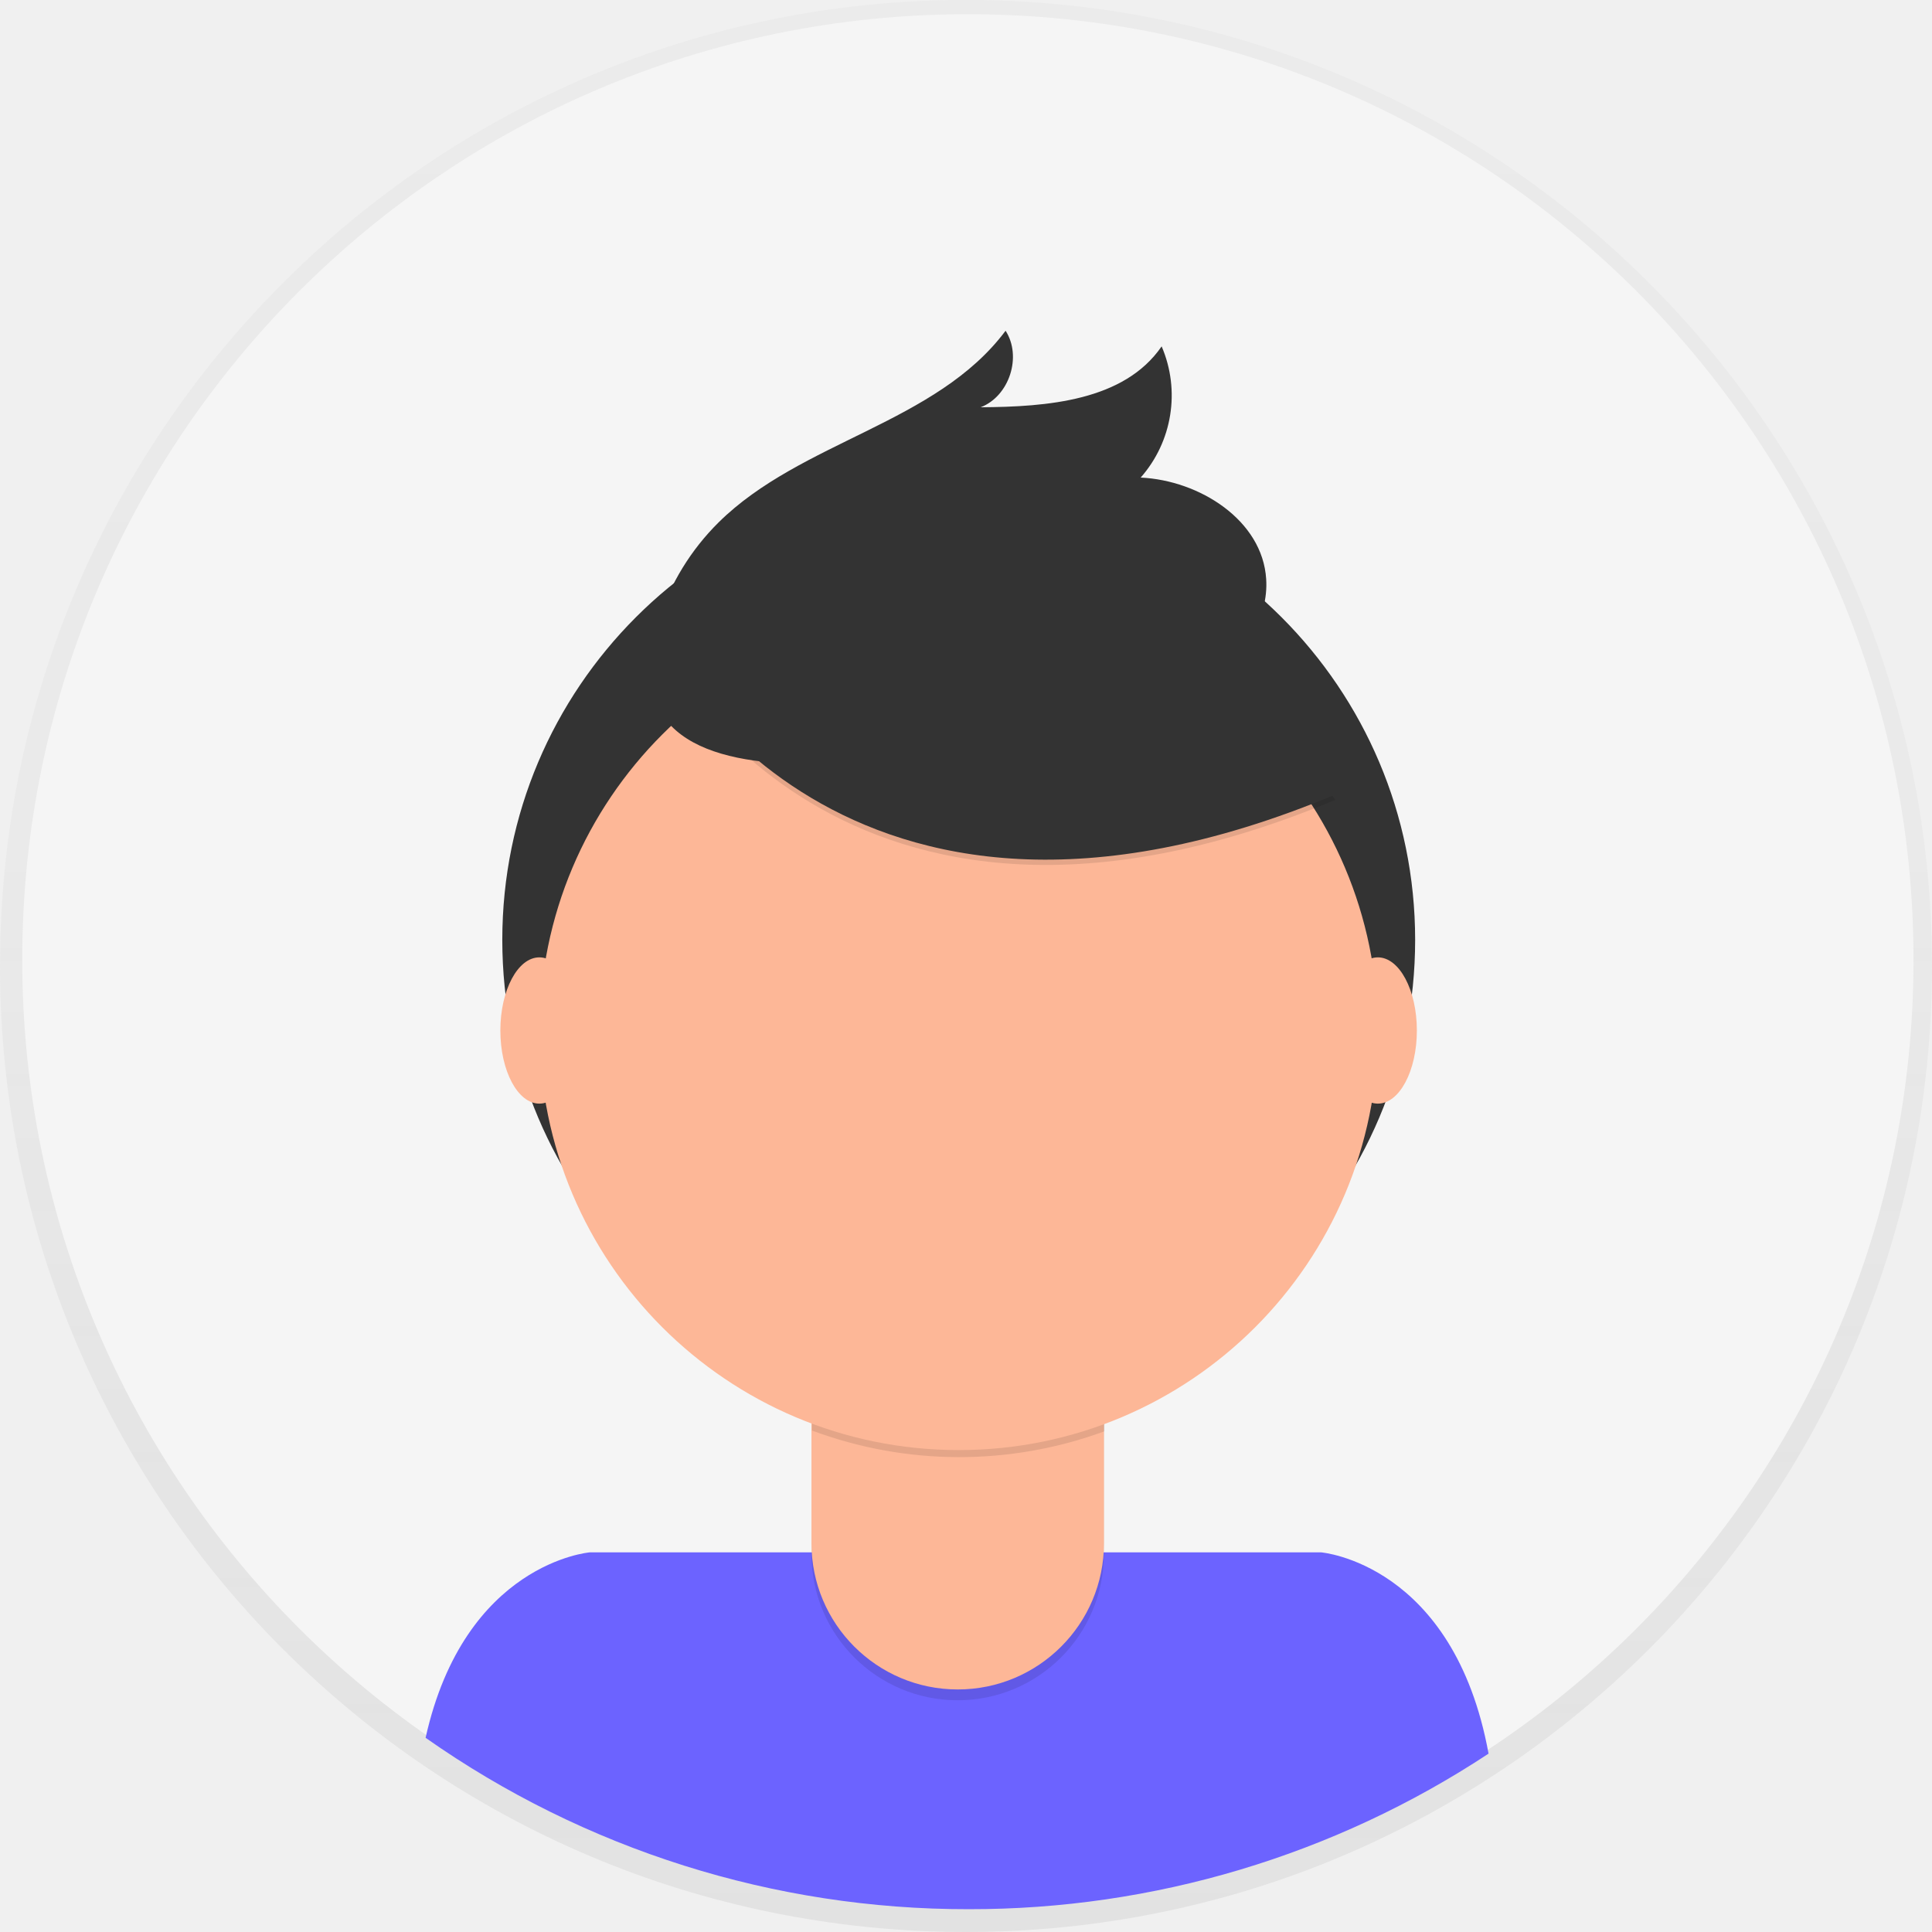
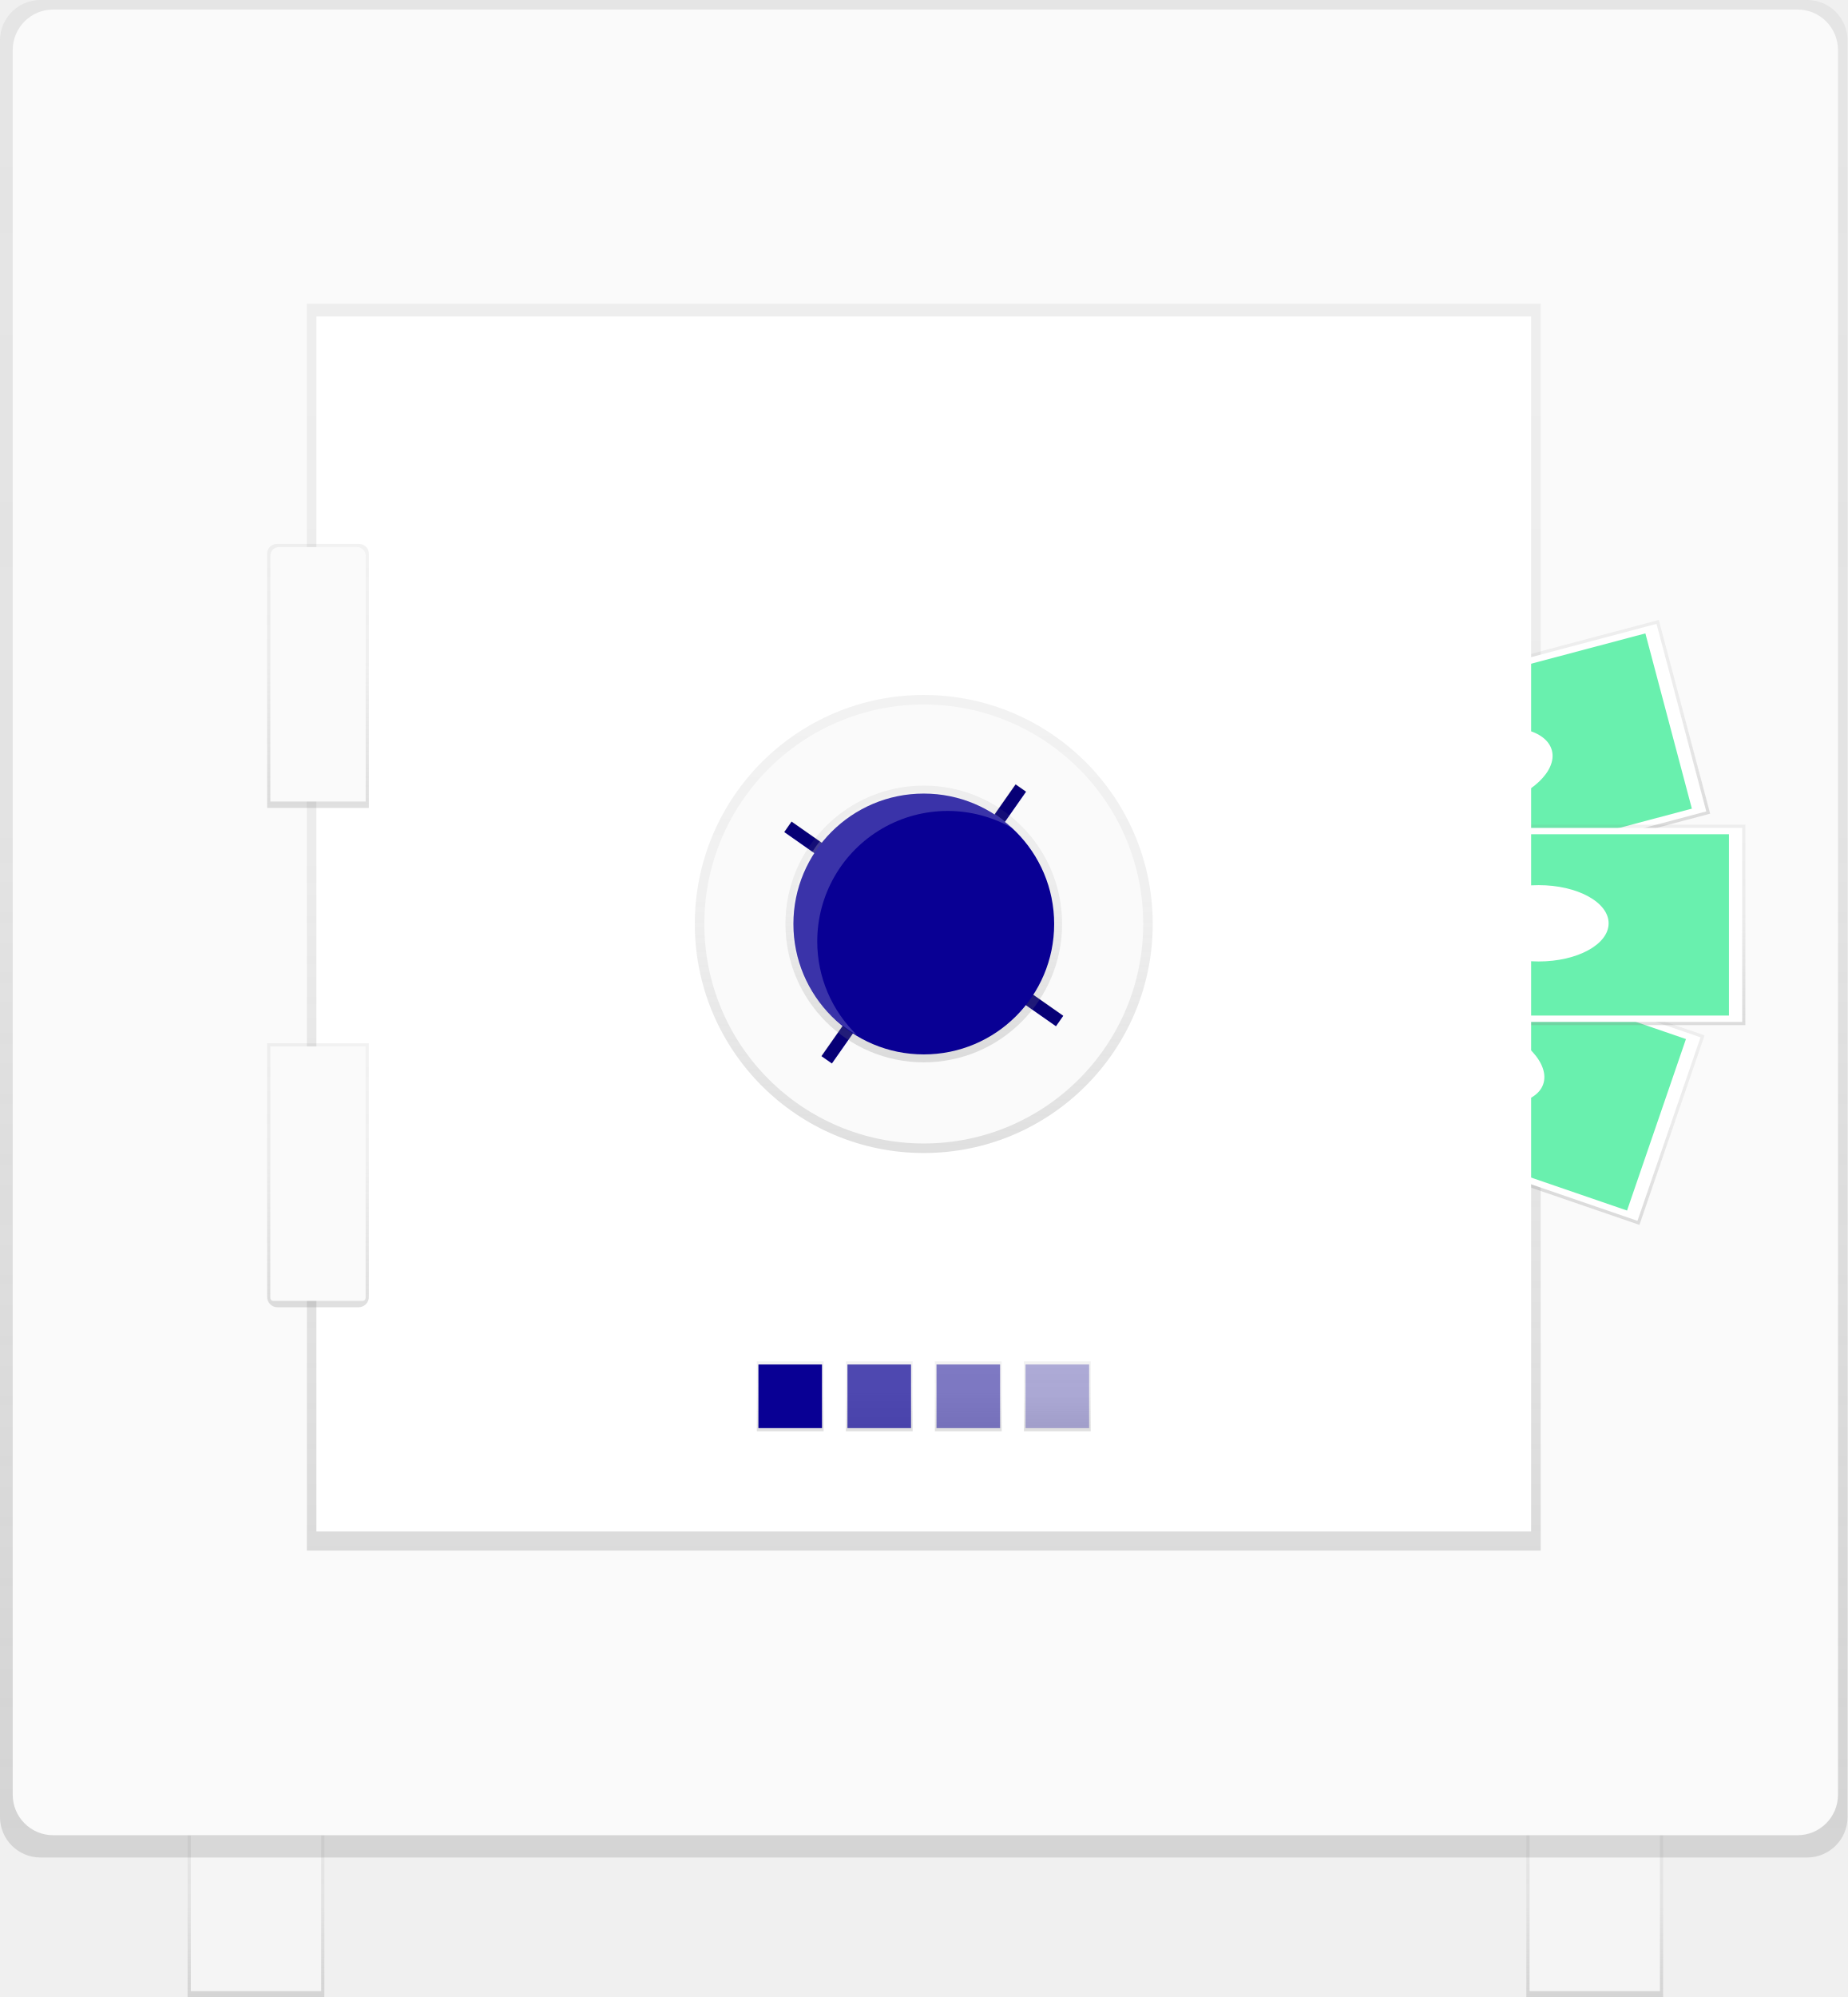
- <svg xmlns="http://www.w3.org/2000/svg" id="457bf273-24a3-4fd8-a857-e9b918267d6a" data-name="Layer 1" width="698" height="698" viewBox="0 0 698 698">
+ <svg xmlns="http://www.w3.org/2000/svg" xmlns:xlink="http://www.w3.org/1999/xlink" id="7148f5f1-8839-4464-a941-0c8a08d3460a" data-name="Layer 1" width="678.3" height="733" viewBox="0 0 678.3 733">
  <defs>
-     <linearGradient id="b247946c-c62f-4d08-994a-4c3d64e1e98f" x1="349" y1="698" x2="349" gradientUnits="userSpaceOnUse">
+     <linearGradient id="4ca4b65a-1144-4de1-8925-6a62bc294928" x1="585.48" y1="733" x2="585.48" y2="673.63" gradientUnits="userSpaceOnUse">
      <stop offset="0" stop-color="gray" stop-opacity="0.25" />
      <stop offset="0.54" stop-color="gray" stop-opacity="0.12" />
      <stop offset="1" stop-color="gray" stop-opacity="0.1" />
    </linearGradient>
+     <linearGradient id="266d8c0d-4533-41a2-a7bc-3c0f98c2c2fa" x1="93.98" x2="93.98" y2="673.63" xlink:href="#4ca4b65a-1144-4de1-8925-6a62bc294928" />
+     <linearGradient id="deb99f58-9fb9-4a93-aaf8-4b4cb68821c1" x1="339.15" y1="681.8" x2="339.15" y2="0" xlink:href="#4ca4b65a-1144-4de1-8925-6a62bc294928" />
+     <linearGradient id="c4ad51c6-ffe9-4991-94f6-4a02d4a38b0c" x1="339.15" y1="569.14" x2="339.15" y2="111.49" xlink:href="#4ca4b65a-1144-4de1-8925-6a62bc294928" />
+     <linearGradient id="b91b9d0a-3c7c-4b7e-8301-556f9b68b111" x1="806.95" y1="427.79" x2="806.95" y2="354.24" gradientTransform="translate(-0.46 -24.57)" xlink:href="#4ca4b65a-1144-4de1-8925-6a62bc294928" />
+     <linearGradient id="8f58feb2-c461-4934-9419-72f8b76f5e61" x1="780.89" y1="503.2" x2="780.89" y2="429.65" gradientTransform="translate(1269.92 -306.54) rotate(90)" xlink:href="#4ca4b65a-1144-4de1-8925-6a62bc294928" />
+     <linearGradient id="d83c7eb3-9930-4e8e-abfa-53b87d59f968" x1="565.48" y1="376.26" x2="565.48" y2="302.71" xlink:href="#4ca4b65a-1144-4de1-8925-6a62bc294928" />
+     <linearGradient id="3d971d9d-e0fc-4263-8761-c1789934eb12" x1="339.15" y1="423.21" x2="339.15" y2="255.09" xlink:href="#4ca4b65a-1144-4de1-8925-6a62bc294928" />
+     <linearGradient id="18a30a45-ec9b-4146-ae9c-2a8eabf3bdf2" x1="290.11" y1="525.36" x2="290.11" y2="499.67" xlink:href="#4ca4b65a-1144-4de1-8925-6a62bc294928" />
+     <linearGradient id="98f2a4d5-9270-4ece-b23b-fefaca1fb56f" x1="322.8" y1="525.36" x2="322.8" y2="499.67" xlink:href="#4ca4b65a-1144-4de1-8925-6a62bc294928" />
+     <linearGradient id="a36f1bde-d0b8-4d42-abdf-c9e597afa610" x1="355.49" y1="525.36" x2="355.49" y2="499.67" xlink:href="#4ca4b65a-1144-4de1-8925-6a62bc294928" />
+     <linearGradient id="a4e6c30c-4fa5-4c93-a462-54244d7638b4" x1="388.18" y1="525.36" x2="388.18" y2="499.67" xlink:href="#4ca4b65a-1144-4de1-8925-6a62bc294928" />
+     <linearGradient id="bb8b14ca-ea5c-42e9-a47f-d810d565e441" x1="339.15" y1="389.93" x2="339.15" y2="288.36" xlink:href="#4ca4b65a-1144-4de1-8925-6a62bc294928" />
+     <linearGradient id="c7b6fbbe-7ded-4a5e-a460-2ea21f819315" x1="377.6" y1="380.54" x2="377.6" y2="283.64" xlink:href="#4ca4b65a-1144-4de1-8925-6a62bc294928" />
+     <linearGradient id="b424414b-c049-456f-9819-be23a4131db6" x1="377.6" y1="563.83" x2="377.6" y2="466.93" xlink:href="#4ca4b65a-1144-4de1-8925-6a62bc294928" />
  </defs>
-   <g opacity="0.5">
-     <circle cx="349" cy="349" r="349" fill="url(#b247946c-c62f-4d08-994a-4c3d64e1e98f)" />
-   </g>
-   <circle cx="349.68" cy="346.77" r="341.64" fill="#f5f5f5" />
-   <path d="M601,790.76a340,340,0,0,0,187.79-56.2c-12.59-68.8-60.5-72.72-60.5-72.72H464.09s-45.21,3.71-59.33,67A340.07,340.07,0,0,0,601,790.76Z" transform="translate(-251 -101)" fill="#6c63ff" />
-   <circle cx="346.37" cy="339.57" r="164.9" fill="#333" />
-   <path d="M293.15,476.92H398.81a0,0,0,0,1,0,0v84.53A52.83,52.83,0,0,1,346,614.28h0a52.83,52.83,0,0,1-52.83-52.83V476.92a0,0,0,0,1,0,0Z" opacity="0.1" />
-   <path d="M296.5,473h99a3.35,3.35,0,0,1,3.35,3.35v81.18A52.83,52.83,0,0,1,346,610.37h0a52.83,52.83,0,0,1-52.83-52.83V476.35A3.35,3.35,0,0,1,296.5,473Z" fill="#fdb797" />
-   <path d="M544.34,617.82a152.07,152.07,0,0,0,105.66.29v-13H544.34Z" transform="translate(-251 -101)" opacity="0.1" />
-   <circle cx="346.37" cy="372.44" r="151.45" fill="#fdb797" />
-   <path d="M489.49,335.68S553.32,465.24,733.37,390l-41.92-65.73-74.31-26.67Z" transform="translate(-251 -101)" opacity="0.1" />
-   <path d="M489.49,333.78s63.83,129.56,243.88,54.3l-41.92-65.73-74.31-26.67Z" transform="translate(-251 -101)" fill="#333" />
-   <path d="M488.93,325a87.49,87.49,0,0,1,21.69-35.27c29.79-29.45,78.63-35.66,103.68-69.24,6,9.32,1.36,23.65-9,27.65,24-.16,51.81-2.26,65.38-22a44.89,44.89,0,0,1-7.57,47.4c21.27,1,44,15.4,45.34,36.65.92,14.16-8,27.56-19.59,35.68s-25.71,11.85-39.56,14.9C608.86,369.7,462.54,407.07,488.93,325Z" transform="translate(-251 -101)" fill="#333" />
-   <ellipse cx="194.86" cy="372.3" rx="14.09" ry="26.42" fill="#fdb797" />
-   <ellipse cx="497.8" cy="372.3" rx="14.09" ry="26.42" fill="#fdb797" />
+   <rect x="560.38" y="673.63" width="50.2" height="59.37" fill="url(#4ca4b65a-1144-4de1-8925-6a62bc294928)" />
+   <rect x="822.4" y="757.63" width="47.87" height="57.21" transform="translate(1431.82 1488.46) rotate(-180)" fill="#f5f5f5" />
+   <rect x="68.88" y="673.63" width="50.2" height="59.37" fill="url(#266d8c0d-4533-41a2-a7bc-3c0f98c2c2fa)" />
+   <rect x="70.05" y="673.63" width="47.87" height="57.21" fill="#f5f5f5" />
+   <rect width="678.3" height="681.8" rx="14.86" ry="14.86" fill="url(#deb99f58-9fb9-4a93-aaf8-4b4cb68821c1)" />
+   <rect x="4.67" y="3.5" width="670.12" height="670.12" rx="14.86" ry="14.86" fill="#fafafa" />
+   <rect x="112.66" y="111.49" width="452.98" height="457.65" fill="url(#c4ad51c6-ffe9-4991-94f6-4a02d4a38b0c)" />
+   <rect x="731.19" y="329.67" width="150.6" height="73.55" transform="translate(-327.85 135.06) rotate(-14.86)" fill="url(#b91b9d0a-3c7c-4b7e-8301-556f9b68b111)" />
+   <rect x="732.35" y="330.84" width="148.27" height="71.22" transform="translate(-327.85 135.06) rotate(-14.86)" fill="#fff" />
+   <rect x="737.22" y="333.17" width="138.55" height="66.55" transform="translate(-327.85 135.06) rotate(-14.86)" fill="#69f0ae" />
+   <ellipse cx="805.77" cy="366.03" rx="25.68" ry="14.01" transform="translate(-327.77 134.87) rotate(-14.86)" fill="#fff" />
+   <rect x="766.71" y="399.05" width="73.55" height="150.6" transform="translate(-167.04 996.12) rotate(-71.04)" fill="url(#8f58feb2-c461-4934-9419-72f8b76f5e61)" />
+   <rect x="729.35" y="438.74" width="148.27" height="71.22" transform="translate(-63.14 -319.33) rotate(18.96)" fill="#fff" />
+   <rect x="734.22" y="441.08" width="138.55" height="66.55" transform="translate(-63.14 -319.33) rotate(18.96)" fill="#69f0ae" />
+   <ellipse cx="803.13" cy="473.61" rx="14.01" ry="25.68" transform="translate(-166.58 995.28) rotate(-71.04)" fill="#fff" />
+   <rect x="490.18" y="302.71" width="150.6" height="73.55" fill="url(#d83c7eb3-9930-4e8e-abfa-53b87d59f968)" />
+   <rect x="491.35" y="303.88" width="148.27" height="71.22" fill="#fff" />
+   <rect x="496.21" y="306.21" width="138.55" height="66.55" fill="#69f0ae" />
+   <ellipse cx="564.9" cy="338.9" rx="25.68" ry="14.01" fill="#fff" />
+   <rect x="116.16" y="116.16" width="445.97" height="445.97" fill="#fff" />
+   <circle cx="339.15" cy="339.15" r="84.06" fill="url(#3d971d9d-e0fc-4263-8761-c1789934eb12)" />
+   <circle cx="339.15" cy="339.15" r="80.56" fill="#fafafa" />
+   <rect x="277.86" y="499.67" width="24.52" height="25.68" fill="url(#18a30a45-ec9b-4146-ae9c-2a8eabf3bdf2)" />
+   <rect x="310.55" y="499.67" width="24.52" height="25.68" fill="url(#98f2a4d5-9270-4ece-b23b-fefaca1fb56f)" />
+   <rect x="343.23" y="499.67" width="24.52" height="25.68" fill="url(#a36f1bde-d0b8-4d42-abdf-c9e597afa610)" />
+   <rect x="375.92" y="499.67" width="24.52" height="25.68" fill="url(#a4e6c30c-4fa5-4c93-a462-54244d7638b4)" />
+   <rect x="278.44" y="500.84" width="23.35" height="23.35" fill="#090094" />
+   <rect x="311.13" y="500.84" width="23.35" height="23.35" fill="#090094" opacity="0.7" />
+   <rect x="343.82" y="500.84" width="23.35" height="23.35" fill="#090094" opacity="0.5" />
+   <rect x="376.51" y="500.84" width="23.35" height="23.35" fill="#090094" opacity="0.3" />
+   <rect x="628.61" y="371.8" width="4.67" height="16.34" transform="translate(71.2 -377.18) rotate(35)" fill="#090094" />
+   <rect x="640.84" y="445.92" width="4.67" height="16.34" transform="translate(1123.21 103.69) rotate(125)" fill="#090094" />
+   <rect x="566.72" y="458.15" width="4.67" height="16.34" transform="translate(506.87 1090.71) rotate(-145)" fill="#090094" />
+   <rect x="554.49" y="384.03" width="4.67" height="16.34" transform="translate(-344.68 539.37) rotate(-55)" fill="#090094" />
+   <rect x="628.57" y="371.66" width="4.67" height="16.34" transform="translate(71.11 -377.18) rotate(35)" opacity="0.2" />
+   <rect x="640.81" y="445.78" width="4.67" height="16.34" transform="translate(1123.04 103.5) rotate(125)" opacity="0.2" />
+   <rect x="566.68" y="458.02" width="4.67" height="16.34" transform="translate(506.88 1090.44) rotate(-145)" opacity="0.2" />
+   <rect x="554.45" y="383.89" width="4.67" height="16.34" transform="translate(-344.58 539.28) rotate(-55)" opacity="0.2" />
+   <circle cx="339.15" cy="339.15" r="50.78" fill="url(#bb8b14ca-ea5c-42e9-a47f-d810d565e441)" />
+   <circle cx="339.15" cy="339.15" r="47.87" fill="#090094" />
+   <path d="M560.89,429.57A47.86,47.86,0,0,1,632.56,388a47.86,47.86,0,1,0-57,76A47.71,47.71,0,0,1,560.89,429.57Z" transform="translate(-260.85 -84)" fill="#fff" opacity="0.2" />
+   <path d="M396.28,380.54H358.92V287.26a3.63,3.63,0,0,1,3.63-3.62h30.11a3.63,3.63,0,0,1,3.63,3.63Z" transform="translate(-260.85 -84)" fill="url(#c7b6fbbe-7ded-4a5e-a460-2ea21f819315)" />
+   <path d="M392.47,563.83H362.73a3.81,3.81,0,0,1-3.81-3.81V466.93h37.36V560A3.81,3.81,0,0,1,392.47,563.83Z" transform="translate(-260.85 -84)" fill="url(#b424414b-c049-456f-9819-be23a4131db6)" />
+   <path d="M102.4,200.8h28.69a3.17,3.17,0,0,1,3.17,3.17V294.2a0,0,0,0,1,0,0h-35a0,0,0,0,1,0,0V204A3.17,3.17,0,0,1,102.4,200.8Z" fill="#fafafa" />
+   <path d="M99.23,384.1h35a0,0,0,0,1,0,0v92.33a1.06,1.06,0,0,1-1.06,1.06H100.3a1.06,1.06,0,0,1-1.06-1.06V384.1A0,0,0,0,1,99.23,384.1Z" fill="#fafafa" />
</svg>
